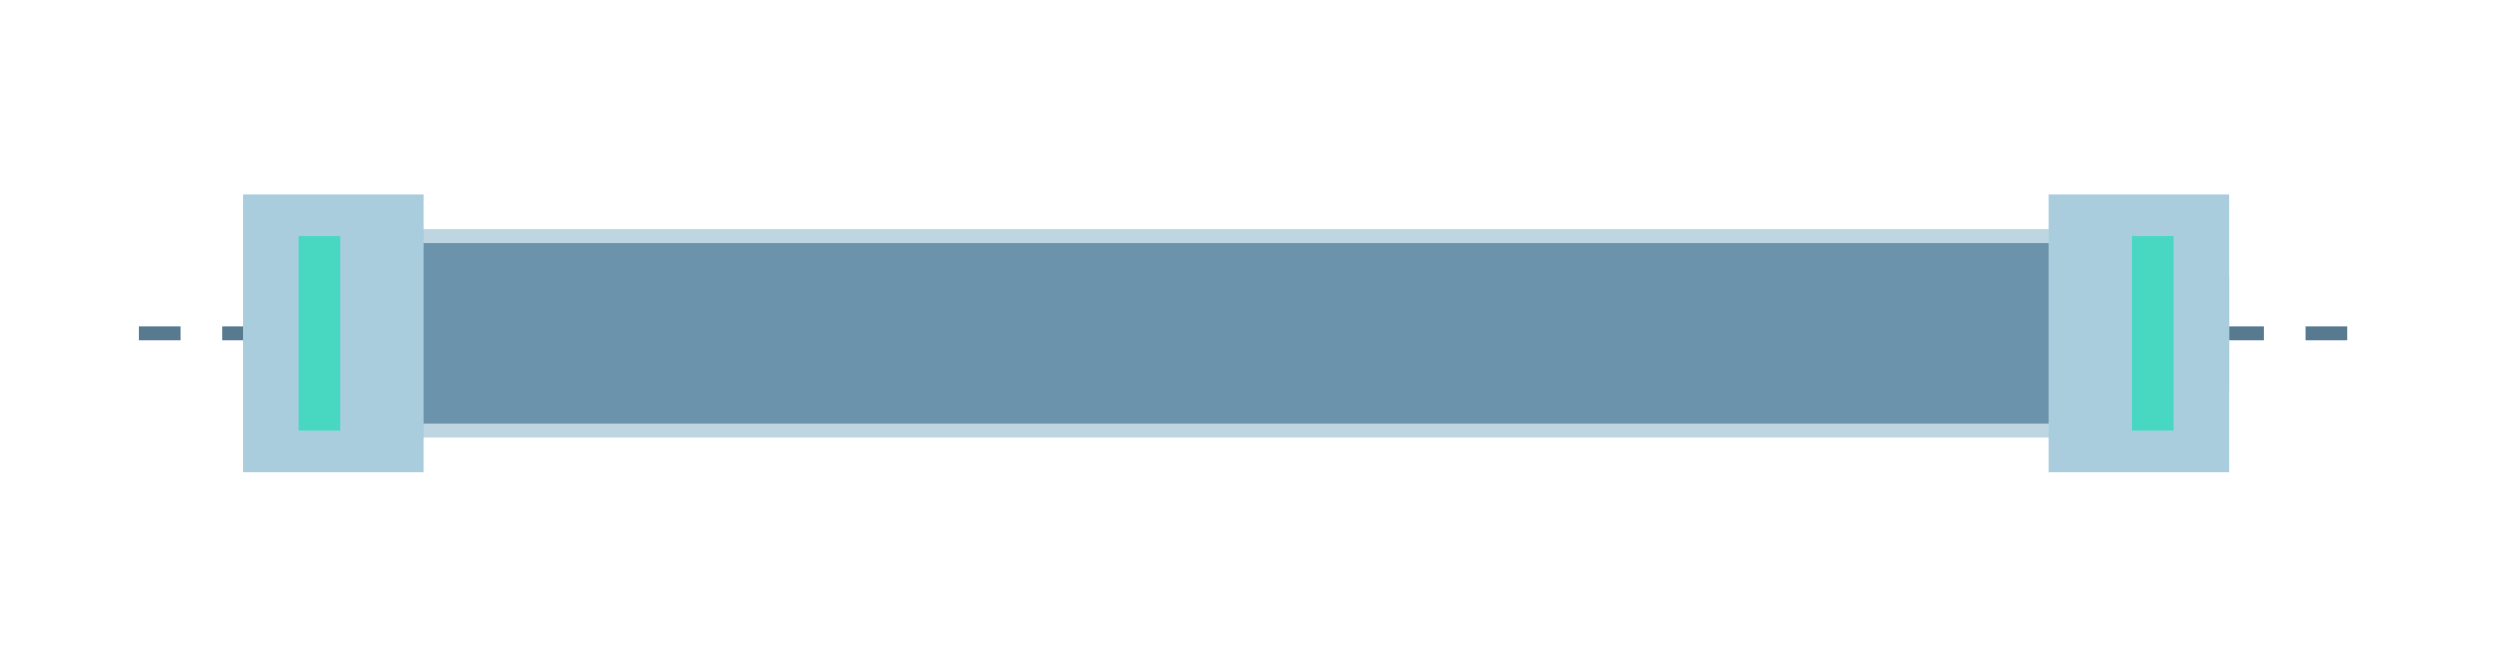
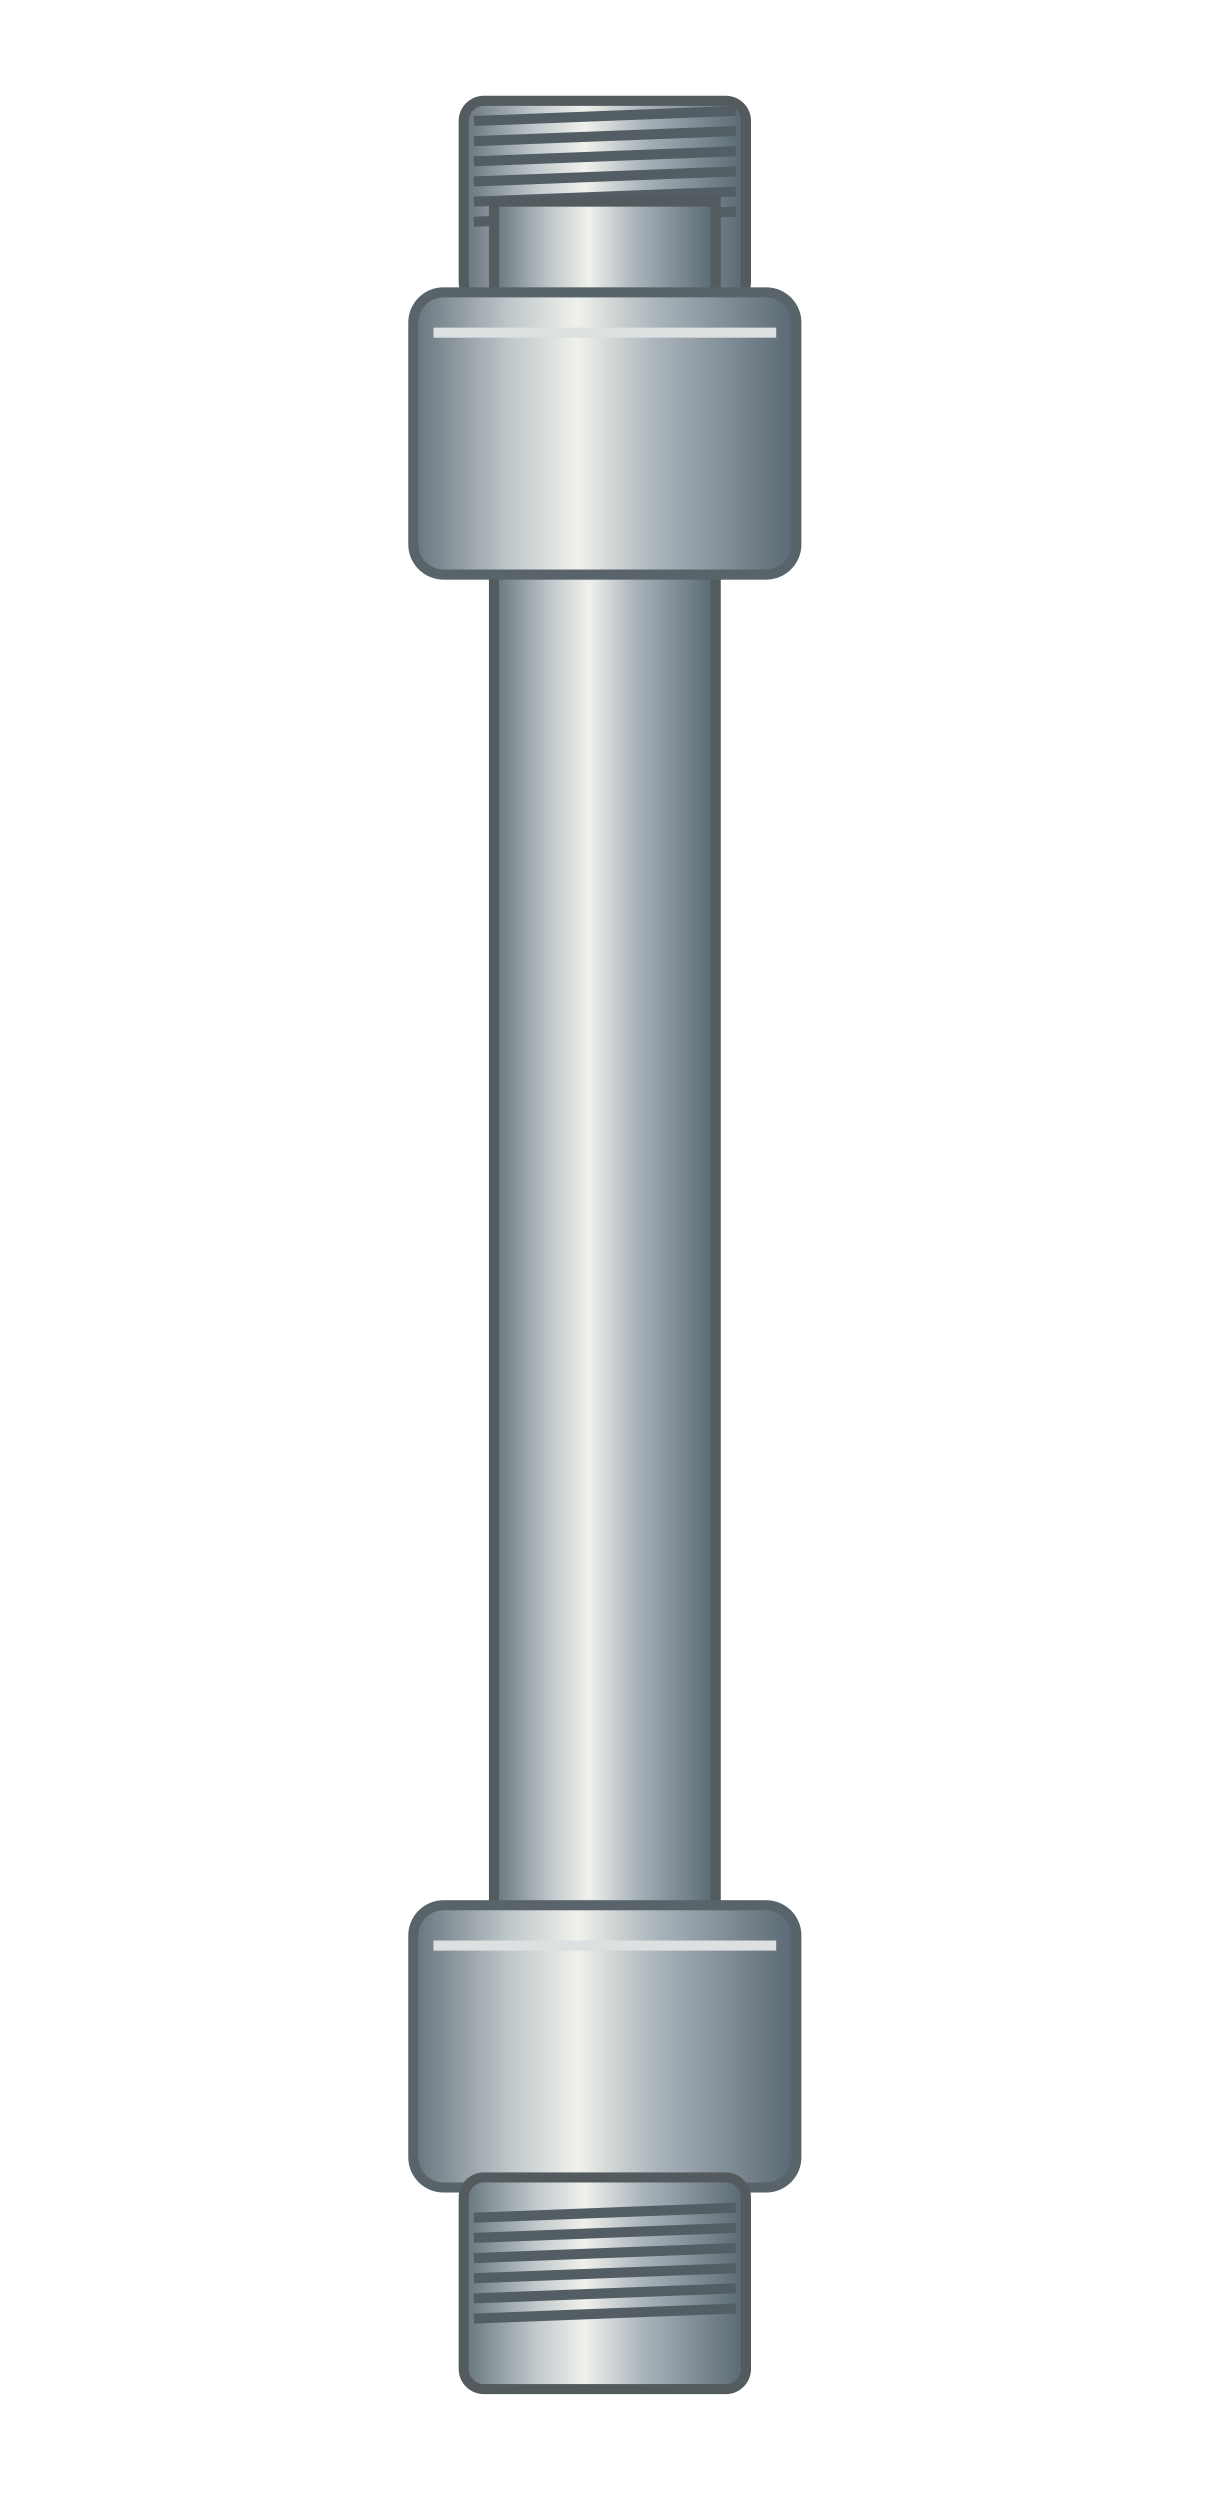
- <svg xmlns="http://www.w3.org/2000/svg" viewBox="0 0 180 48" role="img" aria-label="drillpipe schematic">
-   <path d="M10 24H170" stroke="#587a90" stroke-dasharray="3 3" />
-   <rect x="20" y="17" width="140" height="14" rx="3" fill="#6c93ac" stroke="#bed6e1" />
-   <path d="M24 14v20m130-20v20" stroke="#a9cddd" stroke-width="13" />
-   <path d="M23 17v14m132-14v14" stroke="#48d7c1" stroke-width="3" />
+ <svg xmlns="http://www.w3.org/2000/svg" viewBox="0 0 120 248" role="img" aria-label="drillpipe technical illustration">
+   <defs>
+     <linearGradient id="asset-drillpipe-steel">
+       <stop stop-color="#66737c" />
+       <stop offset=".25" stop-color="#bec7ca" />
+       <stop offset=".43" stop-color="#f0f1eb" />
+       <stop offset=".63" stop-color="#abb5bc" />
+       <stop offset="1" stop-color="#586772" />
+     </linearGradient>
+   </defs>
+   <rect x="46" y="10" width="28" height="20" rx="2" fill="url(#asset-drillpipe-steel)" stroke="#535b5f" />
+   <path d="M47 12l26 -1" stroke="#535d64" />
+   <path d="M47 14l26 -1" stroke="#535d64" />
+   <path d="M47 16l26 -1" stroke="#535d64" />
+   <path d="M47 18l26 -1" stroke="#535d64" />
+   <path d="M47 20l26 -1" stroke="#535d64" />
+   <path d="M47 22l26 -1" stroke="#535d64" />
+   <rect x="49" y="20" width="22" height="206" fill="url(#asset-drillpipe-steel)" stroke="#535b5f" />
+   <rect x="41" y="29" width="38" height="28" rx="3" fill="url(#asset-drillpipe-steel)" stroke="#59636a" />
+   <path d="M43 33h34" stroke="#dce0e1" />
+   <rect x="41" y="189" width="38" height="28" rx="3" fill="url(#asset-drillpipe-steel)" stroke="#59636a" />
+   <path d="M43 193h34" stroke="#dce0e1" />
+   <rect x="46" y="216" width="28" height="21" rx="2" fill="url(#asset-drillpipe-steel)" stroke="#535b5f" />
+   <path d="M47 220l26 -1" stroke="#535d64" />
+   <path d="M47 222l26 -1" stroke="#535d64" />
+   <path d="M47 224l26 -1" stroke="#535d64" />
+   <path d="M47 226l26 -1" stroke="#535d64" />
+   <path d="M47 228l26 -1" stroke="#535d64" />
+   <path d="M47 230l26 -1" stroke="#535d64" />
</svg>
